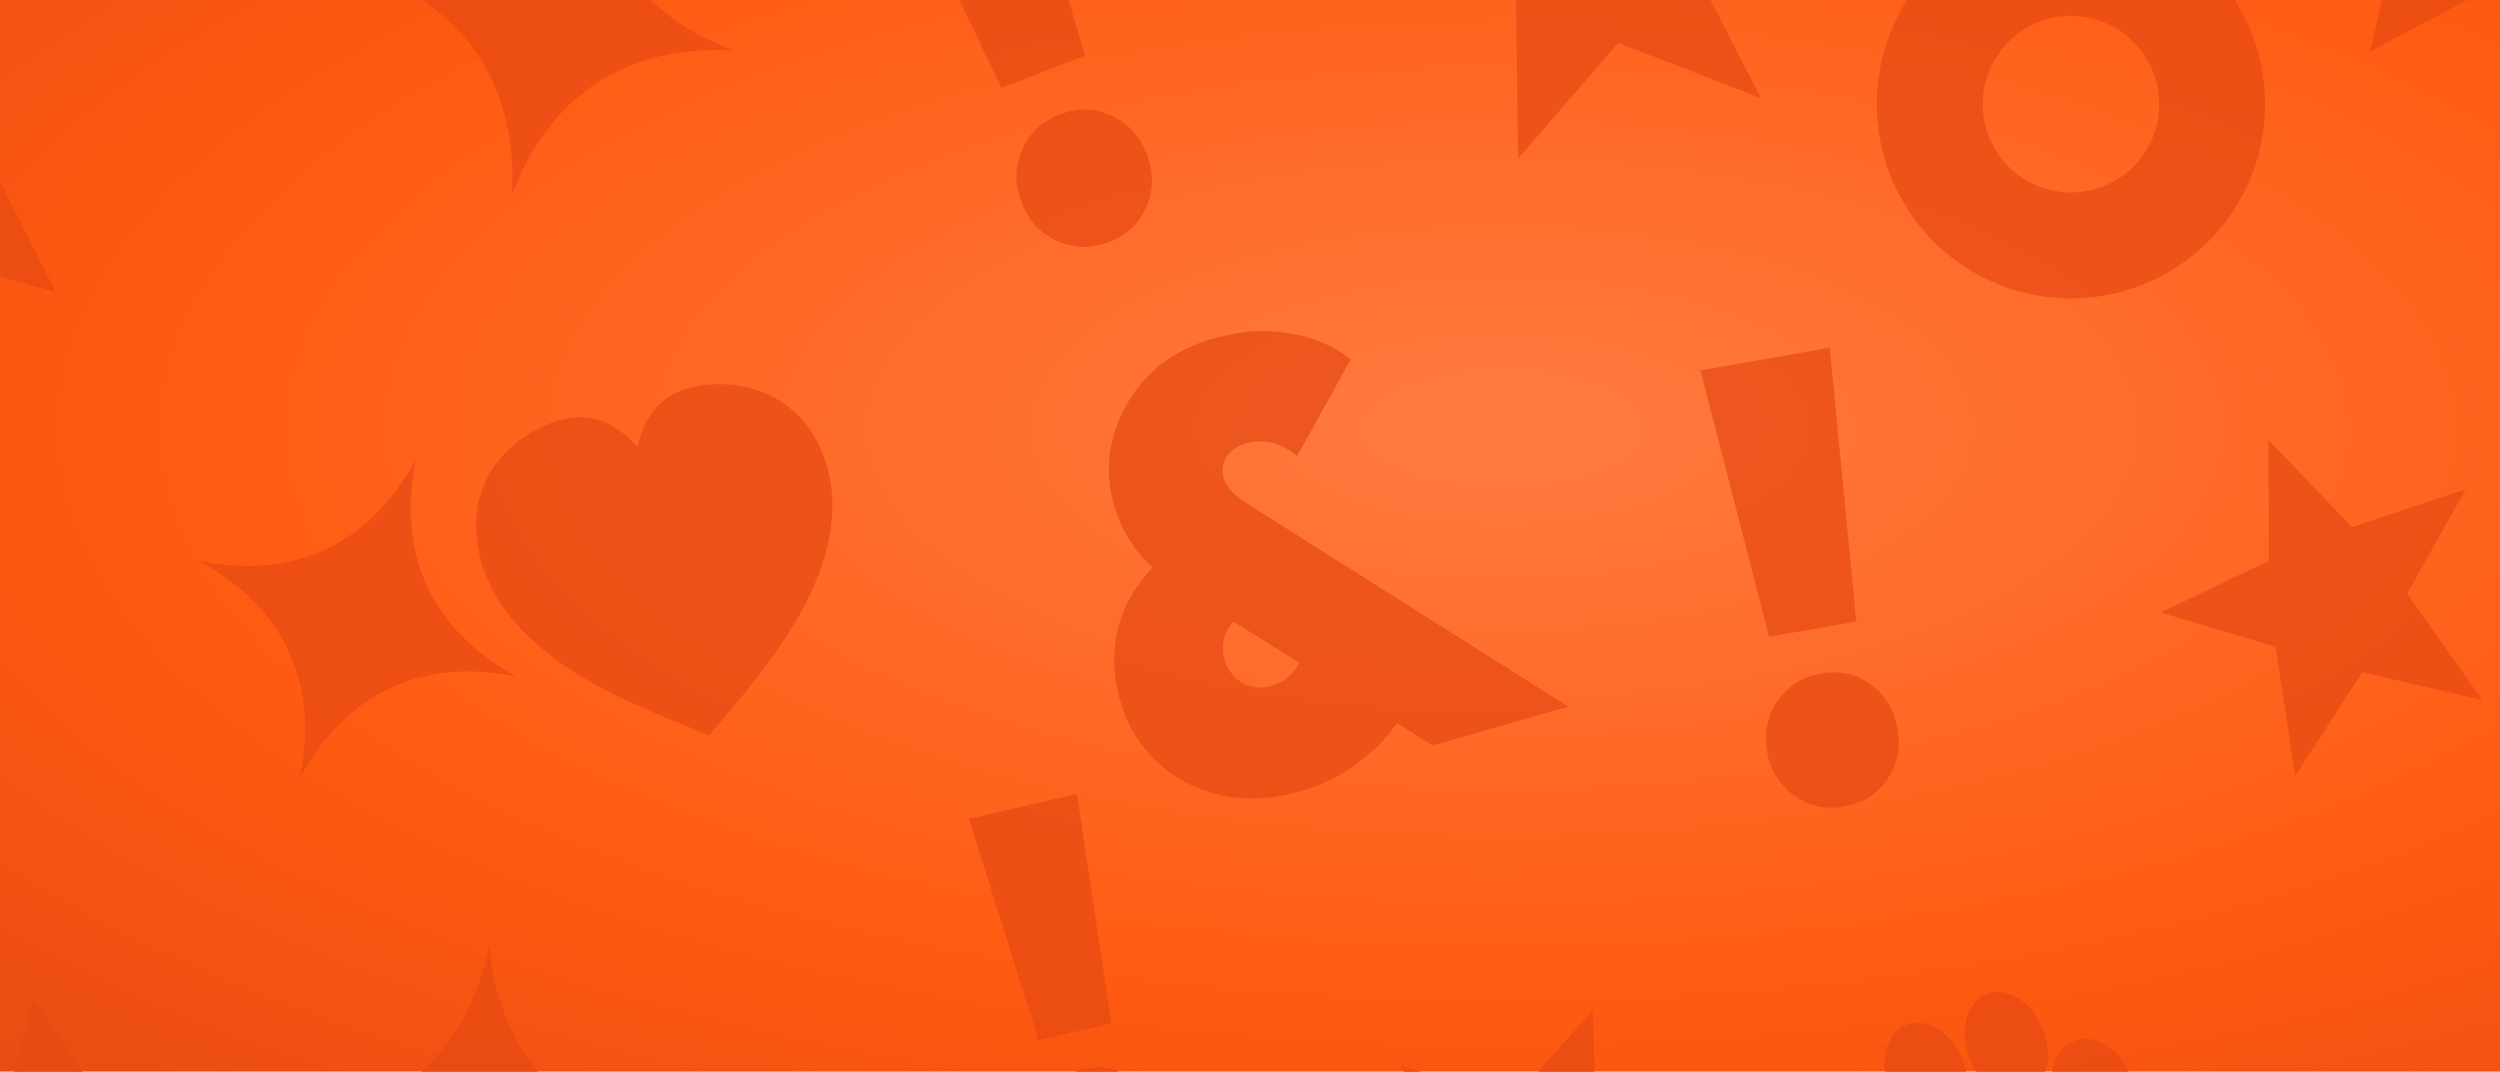
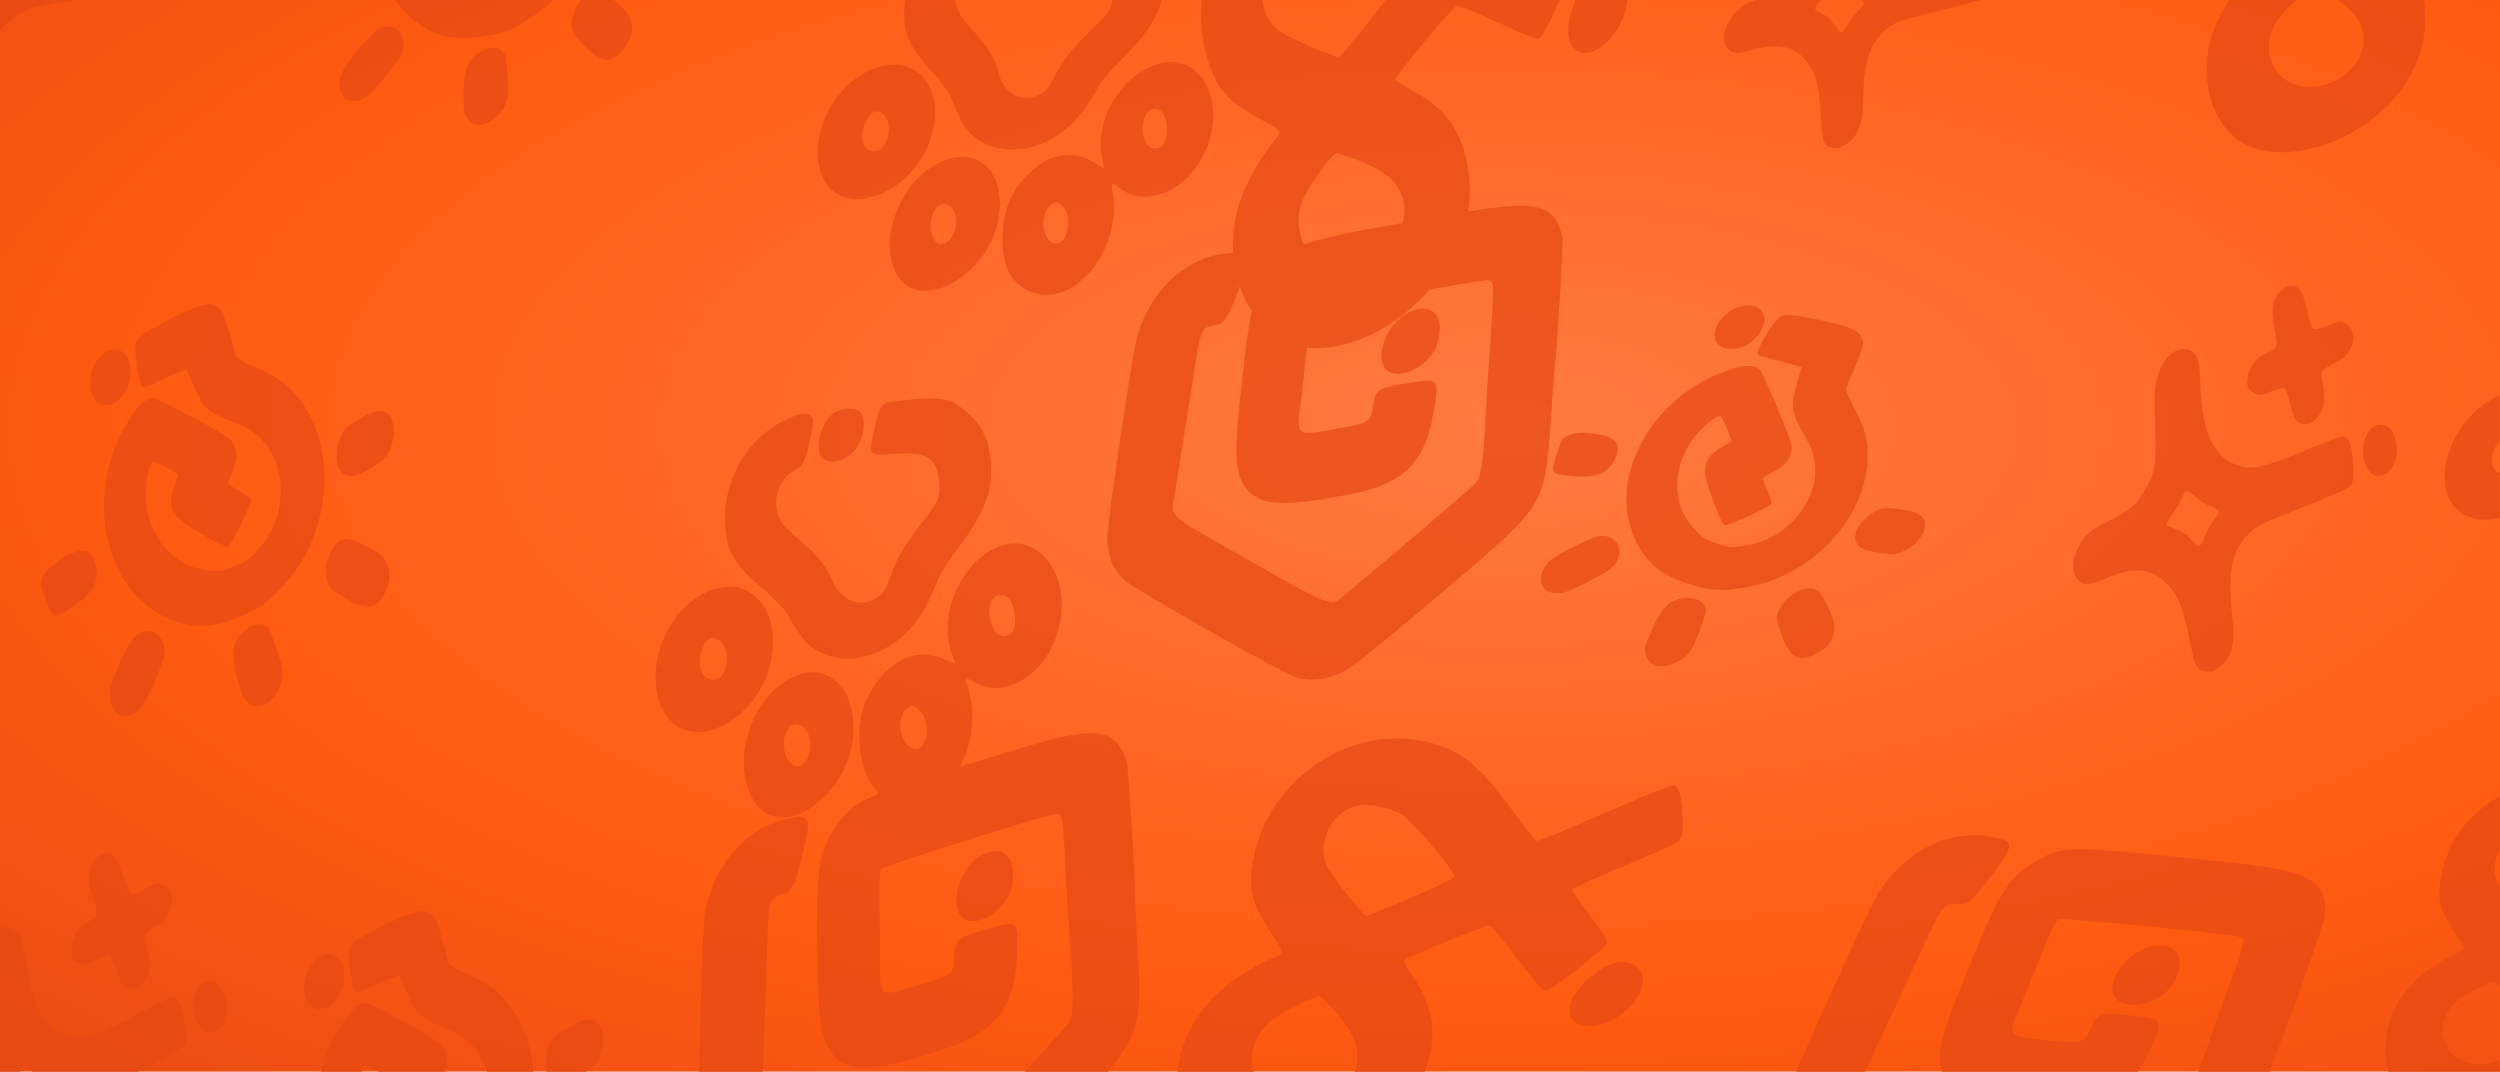
<svg xmlns="http://www.w3.org/2000/svg" width="3840" height="1646" viewBox="0 0 3840 1646">
  <defs>
    <radialGradient id="bg" cx=".6" cy=".4" r=".9">
      <stop offset="0" stop-color="#FF7B41" />
      <stop offset=".6" stop-color="#FF5A11" />
      <stop offset="1" stop-color="#E54913" />
    </radialGradient>
-     <symbol id="g-sparkle" viewBox="0 0 100 100" overflow="visible">
-       <g fill="currentColor">
-         <path d="M50 4C54 30 70 46 96 50C70 54 54 70 50 96C46 70 30 54 4 50C30 46 46 30 50 4Z" />
-       </g>
-     </symbol>
-     <symbol id="g-heart" viewBox="0 0 100 100" overflow="visible">
-       <g fill="currentColor">
-         <path d="M50 90C40 82 6 62 6 34C6 14 22 6 34 6C42 6 47 11 50 17C53 11 58 6 66 6C78 6 94 14 94 34C94 62 60 82 50 90Z" />
-       </g>
-     </symbol>
-     <symbol id="g-ring" viewBox="0 0 100 100" overflow="visible">
-       <g fill="currentColor">
-         <path fill-rule="evenodd" d="M50 6a44 44 0 1 1 0 88a44 44 0 1 1 0-88Zm0 24a20 20 0 1 0 0 40a20 20 0 1 0 0-40Z" />
+     <symbol id="g-amp" viewBox="0 0 100 100" overflow="visible">
+       <g transform="scale(0.43478)">
+         <g transform="translate(0,230) scale(0.1,-0.1)" fill="currentColor">
+           <path d="M1833 2090 c-155 -116 -288 -210 -296 -210 -7 0 -75 54 -152 120 -222 190 -318 235 -495 234 -384 -2 -713 -356 -698 -751 5 -152 36 -214 162 -336 91 -88 91 -88 61 -110 -139 -102 -238 -213 -295 -332 -112 -232 -66 -513 102 -635 137 -99 385 -92 603 17 265 133 420 348 433 604 8 161 -36 271 -154 385 -41 39 -74 75 -74 80 1 13 355 264 374 264 8 0 85 -59 171 -130 148 -123 159 -130 179 -117 36 24 235 271 235 292 0 13 -37 51 -114 115 -63 52 -115 99 -114 105 0 5 88 73 195 150 259 185 274 199 274 238 0 42 -46 186 -67 209 -9 10 -23 18 -32 18 -9 -1 -143 -95 -298 -210z m-975 -234 c65 -23 321 -216 322 -242 0 -14 -364 -284 -383 -284 -19 0 -220 162 -246 198 -73 104 -33 264 80 320 53 26 164 30 227 8z m-117 -1012 c121 -88 162 -139 175 -221 25 -156 -161 -306 -338 -272 -177 32 -234 239 -107 383 45 51 176 156 195 156 7 0 40 -21 75 -46z M2071 1389 c-80 -24 -191 -173 -191 -258 0 -156 222 -95 306 84 54 113 -7 205 -115 174z" />
+         </g>
      </g>
    </symbol>
    <symbol id="g-paw" viewBox="0 0 100 100" overflow="visible">
-       <g fill="currentColor">
-         <ellipse cx="50" cy="66" rx="26" ry="22" />
-         <ellipse cx="20" cy="40" rx="11" ry="14" />
-         <ellipse cx="38" cy="20" rx="11" ry="15" />
-         <ellipse cx="62" cy="20" rx="11" ry="15" />
-         <ellipse cx="80" cy="40" rx="11" ry="14" />
+       <g transform="scale(0.38911)">
+         <g transform="translate(0,257) scale(0.1,-0.1)" fill="currentColor">
+           <path d="M1619 2533 c-43 -7 -65 -42 -105 -167 -49 -155 -54 -150 117 -156 199 -7 254 -51 254 -200 0 -97 -12 -118 -144 -255 -115 -119 -159 -180 -215 -294 -42 -87 -58 -107 -108 -132 -105 -53 -220 7 -258 136 -27 91 -83 179 -171 267 -47 47 -96 106 -108 130 -54 112 1 265 111 308 61 24 77 48 120 182 39 124 40 130 23 148 -24 27 -61 25 -152 -5 -249 -84 -434 -329 -450 -596 -11 -181 25 -265 183 -429 69 -73 119 -134 133 -165 77 -164 96 -197 138 -236 163 -150 435 -126 633 58 70 65 117 131 185 261 26 51 72 109 152 195 184 197 251 323 260 493 9 149 -26 252 -118 349 -83 88 -144 109 -314 111 -77 1 -152 0 -166 -3z M1274 2501 c-88 -54 -144 -212 -96 -270 42 -53 155 -31 217 42 65 76 82 197 32 232 -31 22 -115 19 -153 -4z M2209 1567 c-244 -69 -423 -389 -356 -637 9 -30 14 -56 13 -58 -2 -1 -29 13 -61 32 -135 82 -290 53 -420 -78 -118 -119 -170 -260 -163 -443 5 -145 50 -246 131 -300 297 -199 672 234 571 660 -8 35 5 35 57 -2 160 -117 413 -7 526 228 158 328 -16 677 -298 598z m10 -307 c61 -32 66 -215 6 -242 -64 -29 -115 29 -115 129 0 92 51 145 109 113z m-609 -648 c66 -66 39 -242 -37 -242 -88 0 -121 173 -48 246 31 31 50 30 85 -4z M369 1476 c-252 -89 -423 -409 -355 -665 101 -379 656 -168 733 278 50 286 -133 474 -378 387z m56 -310 c59 -60 32 -214 -41 -232 -90 -23 -130 86 -73 198 31 62 74 74 114 34z M828 886 c-245 -101 -401 -447 -313 -697 123 -354 658 -59 682 377 15 263 -153 409 -369 320z m64 -316 c39 -54 32 -152 -17 -204 -87 -94 -169 81 -95 202 26 42 81 43 112 2z" />
+         </g>
      </g>
    </symbol>
-     <symbol id="g-arrow" viewBox="0 0 100 100" overflow="visible">
-       <g fill="currentColor">
-         <path d="M6 34H50V10L96 50L50 90V66H6Z" />
+     <symbol id="g-badge" viewBox="0 0 100 100" overflow="visible">
+       <g transform="scale(0.42017)">
+         <g transform="translate(0,238) scale(0.1,-0.1)" fill="currentColor">
+           <path d="M1825 2340 c-787 -136 -824 -146 -924 -249 -110 -113 -134 -185 -172 -511 -50 -436 -50 -531 4 -611 67 -100 187 -108 540 -38 268 54 373 166 412 442 19 139 22 137 -150 110 -132 -20 -150 -33 -160 -116 -10 -76 -19 -82 -189 -112 -198 -35 -193 -38 -172 131 8 65 22 191 31 279 11 102 22 165 30 174 13 13 814 161 873 161 35 0 36 -16 18 -258 -9 -125 -21 -312 -26 -417 -14 -251 -23 -311 -52 -343 -20 -22 -512 -441 -644 -549 -88 -72 -40 -90 -594 224 -294 167 -287 160 -270 255 12 70 63 397 100 631 31 207 38 221 100 232 53 9 65 26 121 174 70 187 67 198 -51 187 -214 -19 -396 -191 -459 -431 -24 -93 -144 -906 -145 -985 -1 -106 31 -183 97 -231 91 -66 771 -451 838 -474 87 -31 192 -13 286 50 59 39 390 314 633 524 322 280 341 316 365 691 8 124 17 248 20 275 17 164 45 632 39 659 -36 168 -124 190 -499 126z M1551 1838 c-104 -51 -170 -220 -111 -283 63 -67 228 18 260 134 38 137 -32 207 -149 149z" />
+         </g>
      </g>
    </symbol>
-     <symbol id="g-star" viewBox="0 0 100 100" overflow="visible">
-       <g fill="currentColor">
-         <path d="M50 6L62 36L94 38L69 58L77 92L50 73L23 92L31 58L6 38L38 36Z" />
+     <symbol id="g-sparkle" viewBox="0 0 100 100" overflow="visible">
+       <g transform="scale(0.33445)">
+         <g transform="translate(0,299) scale(0.1,-0.1)" fill="currentColor">
+           <path d="M1915 2771 c-82 -50 -107 -108 -113 -261 -5 -134 -6 -136 -83 -151 -83 -16 -142 -58 -173 -121 -35 -69 -33 -102 5 -140 30 -30 31 -31 102 -23 145 16 131 28 137 -113 5 -122 5 -124 34 -149 57 -49 152 -9 197 84 17 35 25 72 29 140 6 109 6 109 103 132 90 21 117 38 157 93 44 60 43 135 -1 172 -35 30 -29 29 -135 14 -115 -16 -114 -17 -114 139 0 137 -11 176 -56 193 -36 14 -55 12 -89 -9z M1045 2506 c-54 -25 -111 -84 -147 -153 -38 -72 -48 -113 -102 -391 -41 -208 -69 -273 -162 -371 -84 -89 -152 -125 -301 -157 -137 -30 -182 -53 -250 -128 -87 -95 -105 -207 -42 -260 36 -30 63 -32 172 -11 235 45 368 -9 448 -180 39 -83 49 -169 43 -379 -7 -210 1 -235 75 -257 36 -11 45 -9 94 15 100 49 150 144 168 318 33 340 110 499 279 581 63 31 69 32 448 92 295 47 314 52 333 87 36 67 59 276 34 314 -20 32 -7 32 -340 -21 -276 -44 -369 -45 -450 -3 -176 92 -221 285 -151 647 31 162 29 199 -14 243 -32 32 -83 37 -135 14z m-68 -1043 c22 -33 61 -73 89 -91 64 -44 64 -49 -2 -106 -31 -27 -72 -73 -91 -103 -42 -65 -58 -66 -93 -1 -33 60 -56 85 -107 115 -55 32 -54 41 7 92 28 24 69 67 91 97 50 68 58 67 106 -3z M2300 1644 c-116 -98 -110 -334 9 -334 103 0 182 139 157 275 -16 83 -101 113 -166 59z" />
+         </g>
      </g>
    </symbol>
-     <symbol id="g-amp" viewBox="0 0 100 100" overflow="visible">
-       <g fill="currentColor">
-         <path transform="translate(-0.5 98.4) scale(0.1359 -0.1359)" d="M490 0 174 349Q136 392 120.5 430.0Q105 468 105 513Q105 568 133.5 616.0Q162 664 212.5 694.0Q263 724 330 724Q384 724 424.5 709.5Q465 695 493.0 673.5Q521 652 534 631L409 506Q391 531 373.0 539.5Q355 548 335 548Q313 548 299.5 535.5Q286 523 286 506Q286 495 291.5 483.0Q297 471 308 458L716 0ZM266 -12Q194 -12 140.5 17.5Q87 47 57.5 97.0Q28 147 28 208Q28 276 63.0 329.5Q98 383 171 416L251 284Q228 277 217.5 260.0Q207 243 207 224Q207 209 214.0 195.0Q221 181 235.0 172.0Q249 163 269 163Q286 163 302.0 171.5Q318 180 334 203L469 74Q455 56 425.5 36.0Q396 16 355.0 2.0Q314 -12 266 -12Z" />
-       </g>
-     </symbol>
-     <symbol id="g-bang" viewBox="0 0 100 100" overflow="visible">
-       <g fill="currentColor">
-         <path transform="translate(29.2 98.4) scale(0.1344 -0.1344)" d="M82 283 47 732H262L227 283ZM155 -12Q108 -12 77.0 20.0Q46 52 46 98Q46 145 77.0 177.0Q108 209 155 209Q202 209 232.5 177.0Q263 145 263 98Q263 52 232.5 20.0Q202 -12 155 -12Z" />
+     <symbol id="g-sun" viewBox="0 0 100 100" overflow="visible">
+       <g transform="scale(0.37594)">
+         <g transform="translate(0,266) scale(0.1,-0.1)" fill="currentColor">
+           <path d="M1411 2639 c-184 -24 -198 -32 -227 -124 -29 -91 -49 -199 -40 -221 6 -15 16 -16 109 -9 56 5 127 9 157 9 l55 1 6 -125 c7 -164 18 -186 150 -310 87 -80 107 -105 138 -169 116 -244 -18 -572 -287 -703 -84 -41 -90 -43 -183 -43 -90 0 -99 2 -171 38 -227 112 -312 404 -193 664 31 69 94 155 109 151 13 -3 126 -133 126 -144 0 -3 -22 -30 -49 -60 -89 -97 -93 -170 -18 -275 90 -125 182 -234 202 -237 22 -3 266 222 265 245 0 6 -25 40 -55 76 -30 35 -55 68 -55 74 0 5 22 31 50 58 82 81 103 162 59 234 -37 61 -338 407 -364 419 -53 24 -115 1 -225 -83 -446 -342 -556 -986 -227 -1320 126 -127 238 -170 442 -170 155 1 221 17 370 92 468 235 708 822 503 1236 -34 68 -59 100 -150 190 -74 74 -107 114 -104 125 11 39 28 282 22 315 -4 22 -18 46 -37 61 -39 33 -157 34 -378 5z M952 2579 c-119 -59 -180 -231 -106 -300 57 -53 179 -11 236 81 95 153 14 290 -130 219z M2415 1564 c-94 -18 -120 -30 -156 -72 -101 -115 -102 -249 -2 -268 48 -9 187 13 233 36 73 37 139 139 140 213 0 97 -59 122 -215 91z M224 1406 c-78 -15 -126 -36 -166 -74 -27 -25 -28 -28 -28 -144 0 -143 -3 -141 152 -108 162 34 237 101 246 218 8 107 -49 137 -204 108z M1975 838 c-108 -59 -170 -212 -118 -288 134 -196 210 -230 310 -137 59 55 87 109 87 173 0 61 -20 96 -115 197 -68 71 -110 85 -164 55z M491 740 c-51 -23 -249 -217 -276 -270 -75 -145 13 -256 148 -189 51 26 257 232 280 281 59 125 -33 233 -152 178z M1185 511 c-94 -42 -129 -111 -146 -282 -12 -117 -11 -127 7 -164 38 -79 130 -81 216 -5 75 65 90 111 96 277 4 141 4 141 -21 167 -32 32 -92 35 -152 7z" />
+         </g>
      </g>
    </symbol>
  </defs>
  <rect width="3840" height="1646" fill="url(#bg)" />
  <g color="#E54913" opacity="0.7">
-     <use href="#g-amp" width="738" height="738" transform="translate(-525 -355) rotate(15 369 369)" />
-     <use href="#g-sparkle" width="624" height="624" transform="translate(534 -294) rotate(12 312 312)" />
-     <use href="#g-bang" width="707" height="707" transform="translate(1223 -312) rotate(-21 354 354)" />
-     <use href="#g-star" width="712" height="712" transform="translate(2090 -449) rotate(-14 356 356)" />
-     <use href="#g-ring" width="678" height="678" transform="translate(2842 -179) rotate(-18 339 339)" />
-     <use href="#g-arrow" width="579" height="579" transform="translate(3403 -436) rotate(13 289 289)" />
-     <use href="#g-sparkle" width="563" height="563" transform="translate(268 669) rotate(20 282 282)" />
-     <use href="#g-heart" width="626" height="626" transform="translate(716 574) rotate(-14 313 313)" />
-     <use href="#g-amp" width="705" height="705" transform="translate(1645 496) rotate(-16 352 352)" />
-     <use href="#g-bang" width="698" height="698" transform="translate(2423 546) rotate(-10 349 349)" />
-     <use href="#g-star" width="574" height="574" transform="translate(3292 623) rotate(-22 287 287)" />
-     <use href="#g-ring" width="554" height="554" transform="translate(4076 691) rotate(-7 277 277)" />
-     <use href="#g-arrow" width="591" height="591" transform="translate(-305 1467) rotate(15 295 295)" />
-     <use href="#g-sparkle" width="630" height="630" transform="translate(421 1428) rotate(3 315 315)" />
-     <use href="#g-bang" width="589" height="589" transform="translate(1343 1231) rotate(-13 294 294)" />
-     <use href="#g-star" width="565" height="565" transform="translate(2079 1503) rotate(20 282 282)" />
-     <use href="#g-paw" width="551" height="551" transform="translate(2804 1506) rotate(-21 276 276)" />
-     <use href="#g-bang" width="649" height="649" transform="translate(3638 1160) rotate(-0 325 325)" />
+     <use href="#g-sparkle" width="679" height="679" transform="translate(-264 -404) rotate(0 340 340)" />
+     <use href="#g-sun" width="587" height="587" transform="translate(457 -397) rotate(-6 294 294)" />
+     <use href="#g-paw" width="606" height="606" transform="translate(1259 -147) rotate(2 303 303)" />
+     <use href="#g-amp" width="742" height="742" transform="translate(1810 -257) rotate(-15 371 371)" />
+     <use href="#g-sparkle" width="589" height="589" transform="translate(2640 -330) rotate(-5 295 295)" />
+     <use href="#g-amp" width="652" height="652" transform="translate(3362 -428) rotate(-3 326 326)" />
+     <use href="#g-sun" width="609" height="609" transform="translate(32 480) rotate(-21 304 304)" />
+     <use href="#g-paw" width="634" height="634" transform="translate(997 616) rotate(-6 317 317)" />
+     <use href="#g-badge" width="730" height="730" transform="translate(1687 314) rotate(-0 365 365)" />
+     <use href="#g-sun" width="586" height="586" transform="translate(2380 464) rotate(18 293 293)" />
+     <use href="#g-sparkle" width="639" height="639" transform="translate(3159 412) rotate(-13 319 319)" />
+     <use href="#g-paw" width="614" height="614" transform="translate(3767 375) rotate(10 307 307)" />
+     <use href="#g-sparkle" width="635" height="635" transform="translate(-166 1287) rotate(-19 317 317)" />
+     <use href="#g-sun" width="601" height="601" transform="translate(359 1412) rotate(-20 301 301)" />
+     <use href="#g-badge" width="751" height="751" transform="translate(1039 1158) rotate(-7 375 375)" />
+     <use href="#g-amp" width="715" height="715" transform="translate(1835 1128) rotate(13 357 357)" />
+     <use href="#g-badge" width="748" height="748" transform="translate(2766 1244) rotate(16 374 374)" />
+     <use href="#g-amp" width="549" height="549" transform="translate(3682 1197) rotate(12 275 275)" />
  </g>
</svg>
